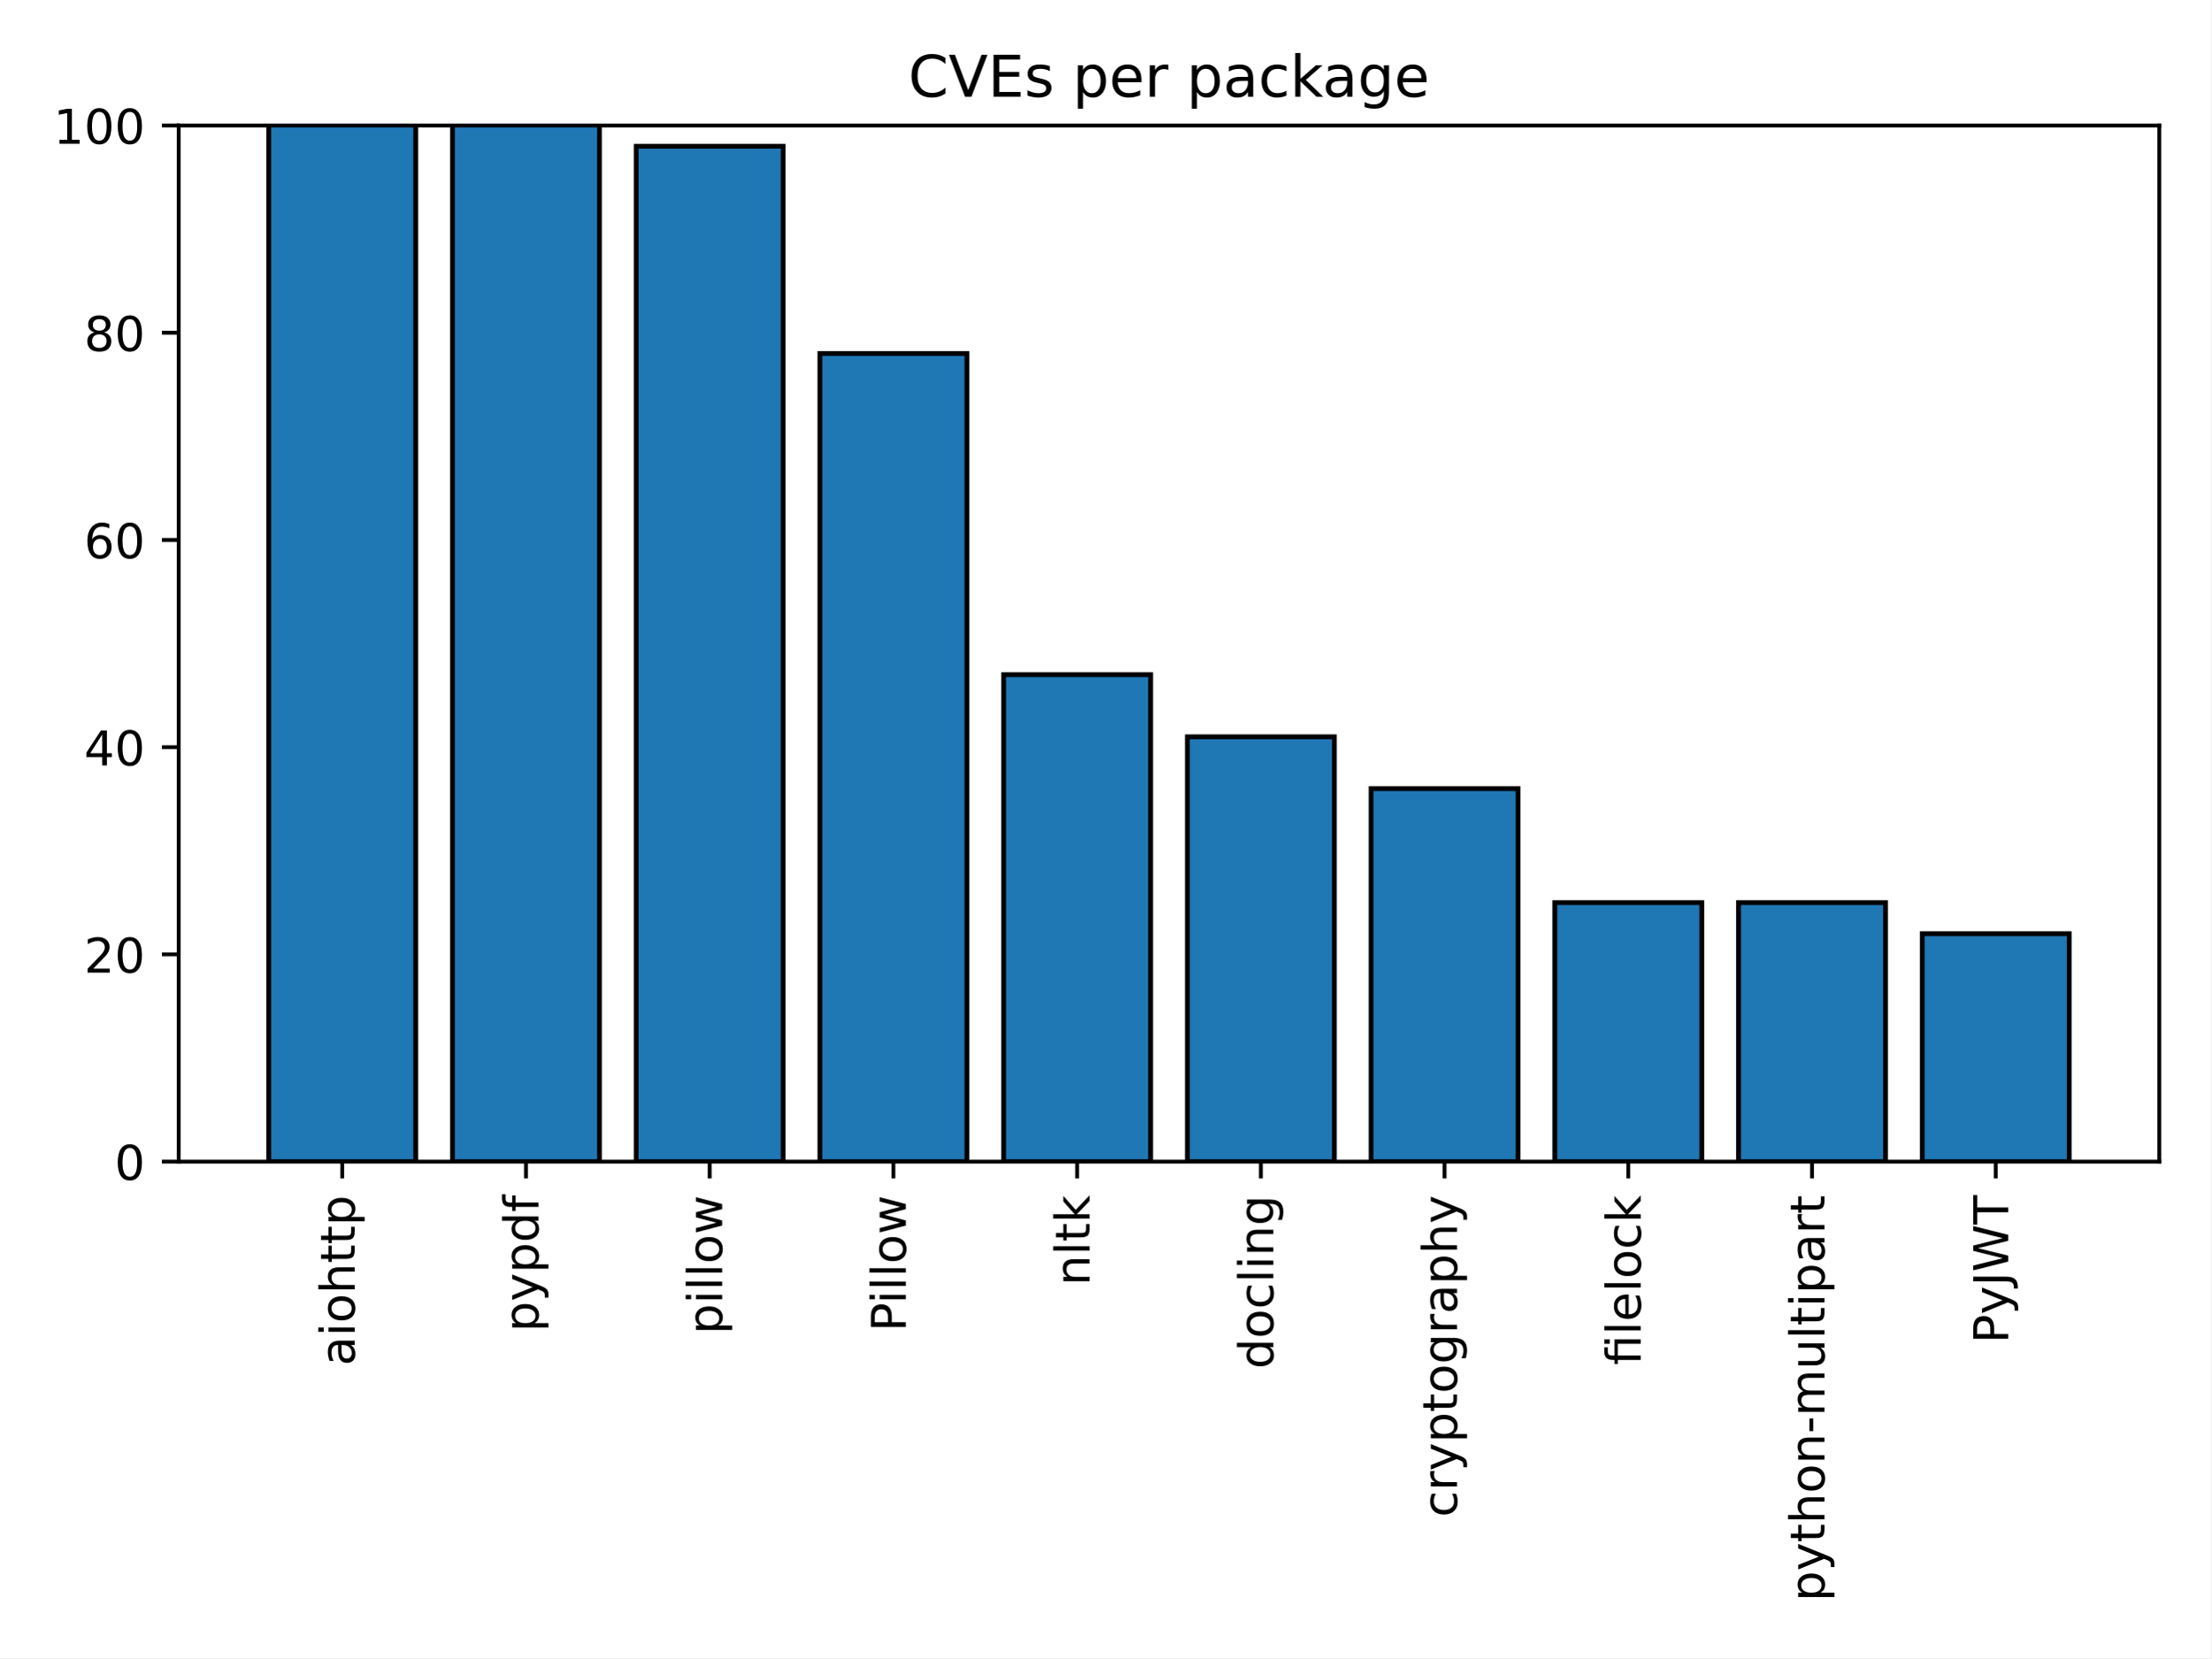
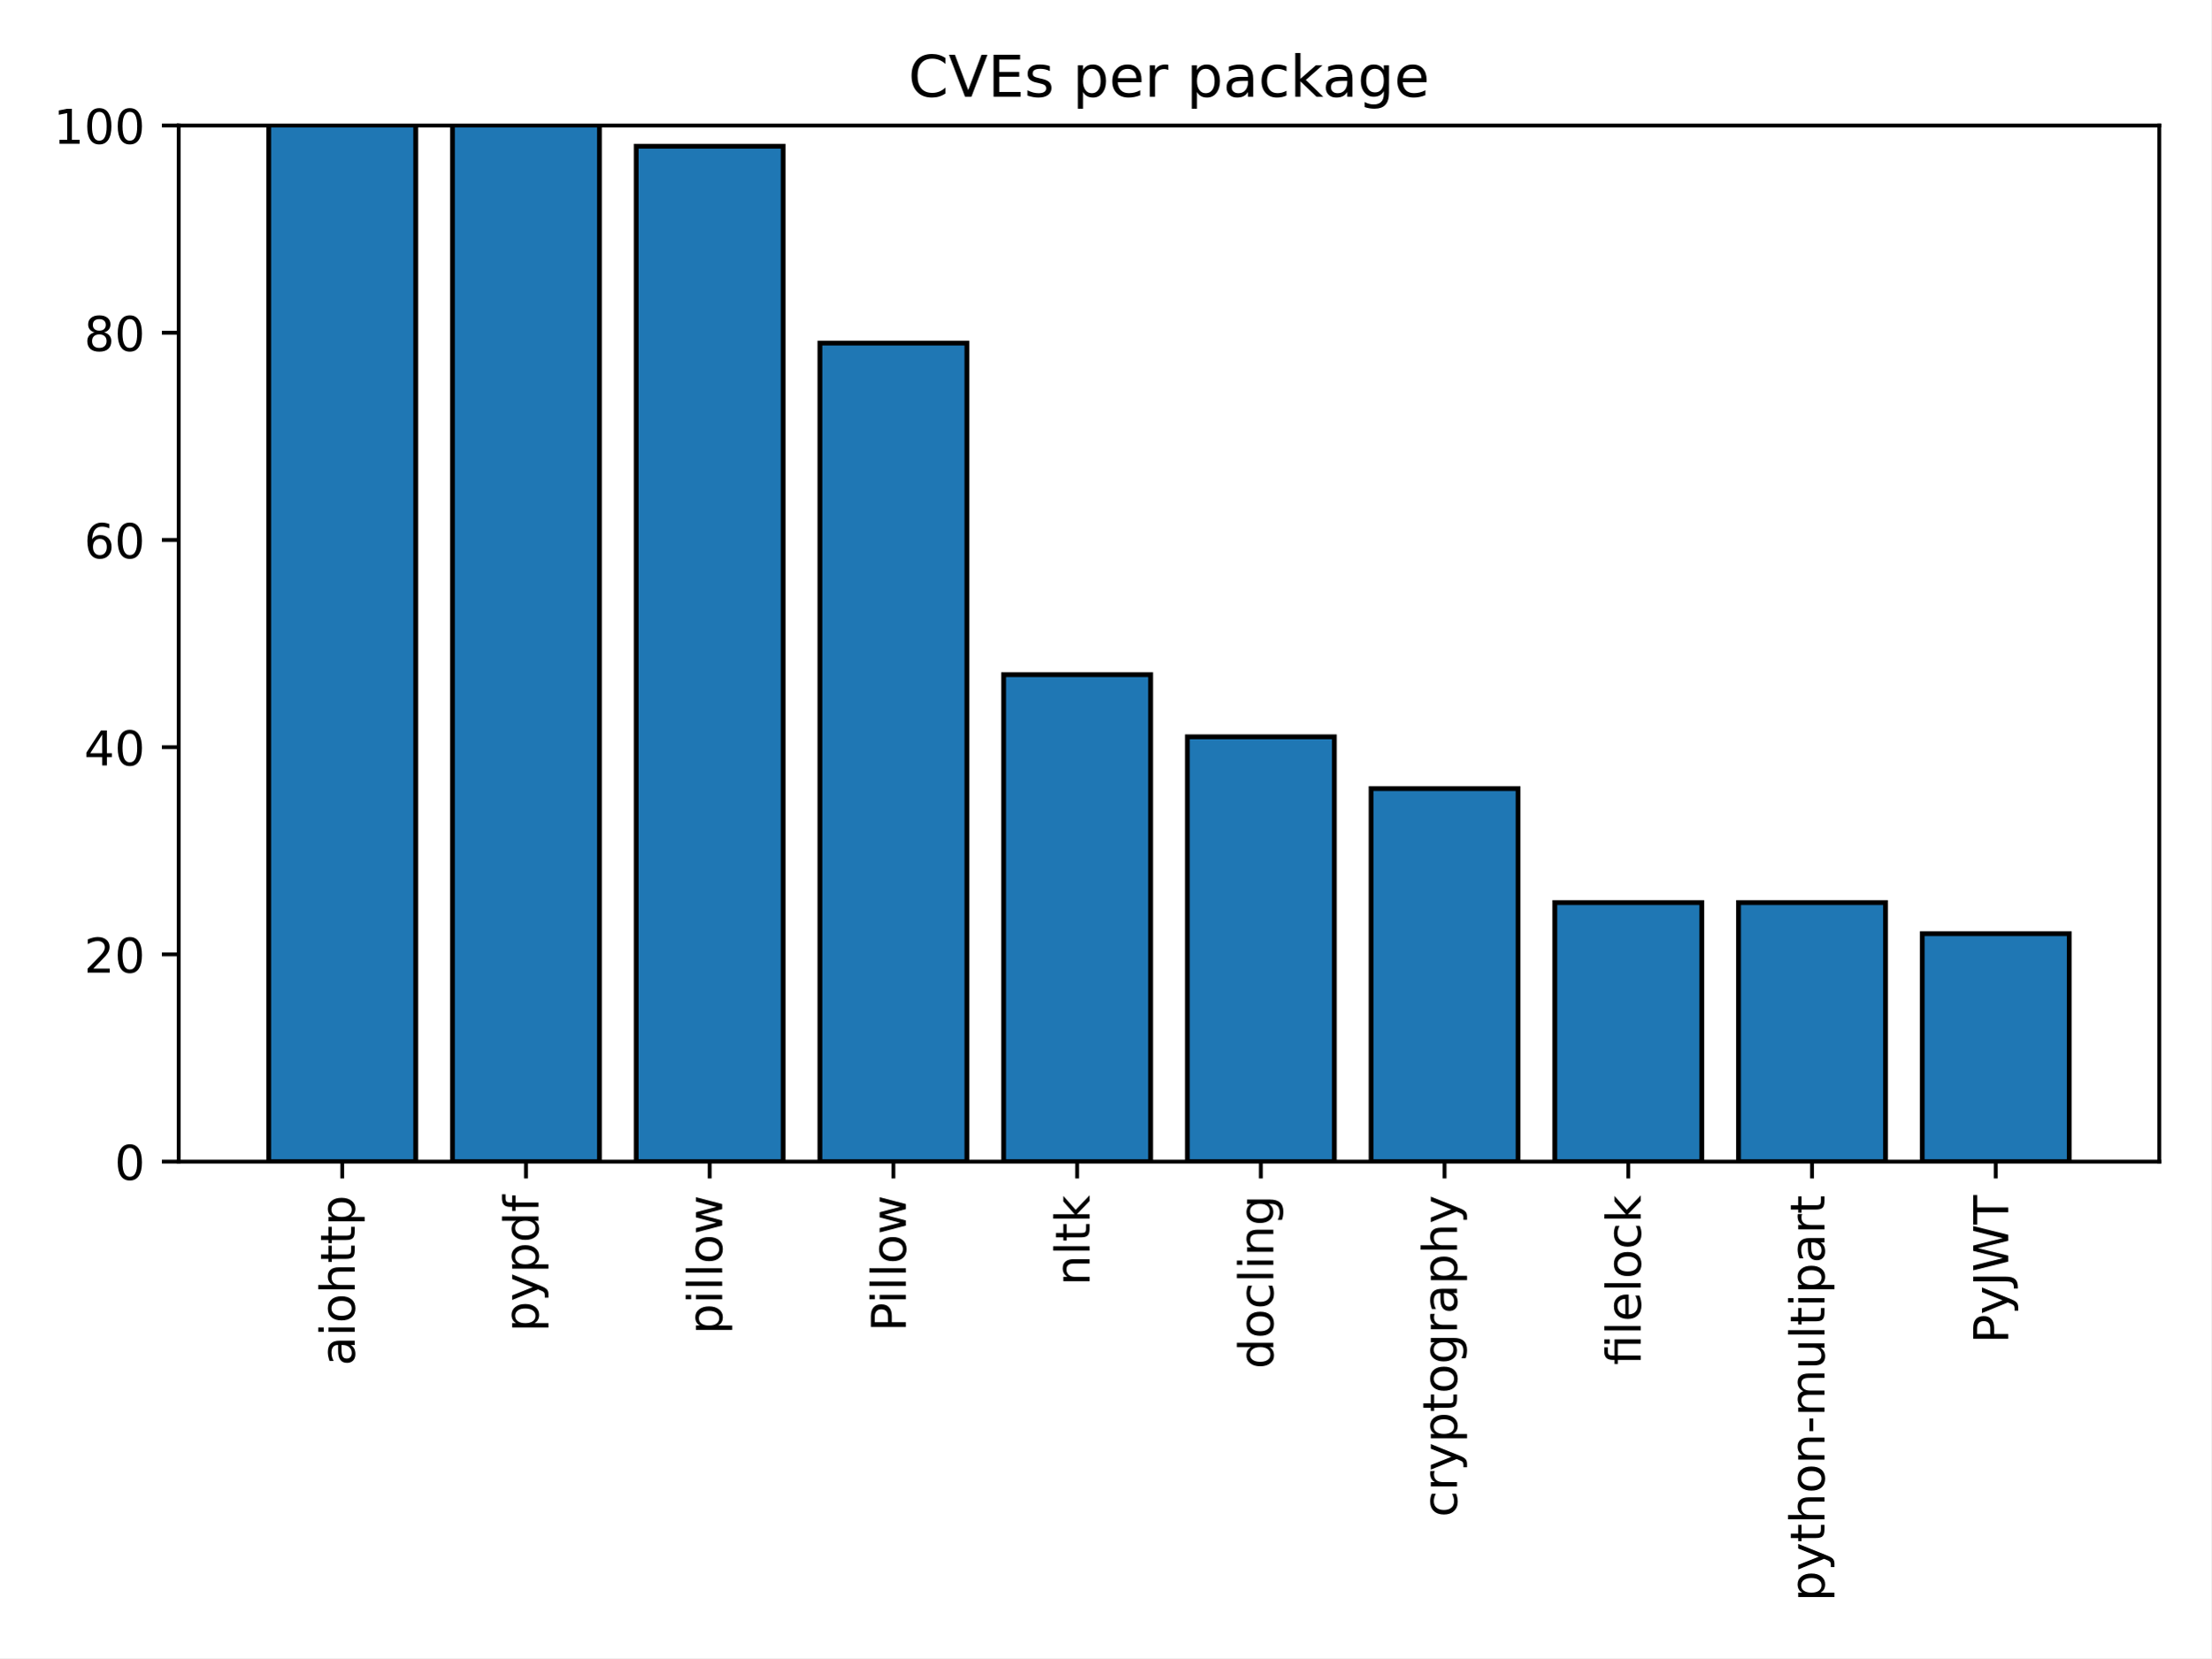
<svg xmlns="http://www.w3.org/2000/svg" xmlns:xlink="http://www.w3.org/1999/xlink" width="460.8pt" height="345.6pt" viewBox="0 0 460.8 345.6" version="1.1">
  <defs>
    <style type="text/css">*{stroke-linejoin: round; stroke-linecap: butt}</style>
  </defs>
  <g id="figure_1">
    <g id="patch_1">
      <path d="M 0 345.6  L 460.8 345.6  L 460.8 0  L 0 0  z " style="fill: #ffffff" />
    </g>
    <g id="axes_1">
      <g id="patch_2">
        <path d="M 37.24 242.12  L 450 242.12  L 450 26.16  L 37.24 26.16  z " style="fill: #ffffff" />
      </g>
      <g id="patch_3">
-         <path d="M 56.002 242.12  L 86.633 242.12  L 86.633 -96.937  L 56.002 -96.937  z " clip-path="url(#p6ca36bf06a)" style="fill: #1f77b4; stroke: #000000; stroke-linejoin: miter" />
+         <path d="M 56.002 242.12  L 86.633 242.12  L 86.633 -96.937  L 56.002 -96.937  z " clip-path="url(#pdcacdb0a35)" style="fill: #1f77b4; stroke: #000000; stroke-linejoin: miter" />
      </g>
      <g id="patch_4">
-         <path d="M 94.291 242.12  L 124.923 242.12  L 124.923 -88.299  L 94.291 -88.299  z " clip-path="url(#p6ca36bf06a)" style="fill: #1f77b4; stroke: #000000; stroke-linejoin: miter" />
+         <path d="M 94.291 242.12  L 124.923 242.12  L 124.923 -88.299  L 94.291 -88.299  z " clip-path="url(#pdcacdb0a35)" style="fill: #1f77b4; stroke: #000000; stroke-linejoin: miter" />
      </g>
      <g id="patch_5">
-         <path d="M 132.581 242.12  L 163.212 242.12  L 163.212 30.479  L 132.581 30.479  z " clip-path="url(#p6ca36bf06a)" style="fill: #1f77b4; stroke: #000000; stroke-linejoin: miter" />
+         <path d="M 132.581 242.12  L 163.212 242.12  L 163.212 30.479  L 132.581 30.479  z " clip-path="url(#pdcacdb0a35)" style="fill: #1f77b4; stroke: #000000; stroke-linejoin: miter" />
      </g>
      <g id="patch_6">
-         <path d="M 170.87 242.12  L 201.502 242.12  L 201.502 73.671  L 170.87 73.671  z " clip-path="url(#p6ca36bf06a)" style="fill: #1f77b4; stroke: #000000; stroke-linejoin: miter" />
+         <path d="M 170.87 242.12  L 201.502 242.12  L 201.502 71.512  L 170.87 71.512  z " clip-path="url(#pdcacdb0a35)" style="fill: #1f77b4; stroke: #000000; stroke-linejoin: miter" />
      </g>
      <g id="patch_7">
-         <path d="M 209.16 242.12  L 239.791 242.12  L 239.791 140.619  L 209.16 140.619  z " clip-path="url(#p6ca36bf06a)" style="fill: #1f77b4; stroke: #000000; stroke-linejoin: miter" />
+         <path d="M 209.16 242.12  L 239.791 242.12  L 239.791 140.619  L 209.16 140.619  z " clip-path="url(#pdcacdb0a35)" style="fill: #1f77b4; stroke: #000000; stroke-linejoin: miter" />
      </g>
      <g id="patch_8">
-         <path d="M 247.449 242.12  L 278.08 242.12  L 278.08 153.576  L 247.449 153.576  z " clip-path="url(#p6ca36bf06a)" style="fill: #1f77b4; stroke: #000000; stroke-linejoin: miter" />
+         <path d="M 247.449 242.12  L 278.08 242.12  L 278.08 153.576  L 247.449 153.576  z " clip-path="url(#pdcacdb0a35)" style="fill: #1f77b4; stroke: #000000; stroke-linejoin: miter" />
      </g>
      <g id="patch_9">
-         <path d="M 285.738 242.12  L 316.37 242.12  L 316.37 164.374  L 285.738 164.374  z " clip-path="url(#p6ca36bf06a)" style="fill: #1f77b4; stroke: #000000; stroke-linejoin: miter" />
+         <path d="M 285.738 242.12  L 316.37 242.12  L 316.37 164.374  L 285.738 164.374  z " clip-path="url(#pdcacdb0a35)" style="fill: #1f77b4; stroke: #000000; stroke-linejoin: miter" />
      </g>
      <g id="patch_10">
-         <path d="M 324.028 242.12  L 354.659 242.12  L 354.659 188.13  L 324.028 188.13  z " clip-path="url(#p6ca36bf06a)" style="fill: #1f77b4; stroke: #000000; stroke-linejoin: miter" />
+         <path d="M 324.028 242.12  L 354.659 242.12  L 354.659 188.13  L 324.028 188.13  z " clip-path="url(#pdcacdb0a35)" style="fill: #1f77b4; stroke: #000000; stroke-linejoin: miter" />
      </g>
      <g id="patch_11">
-         <path d="M 362.317 242.12  L 392.949 242.12  L 392.949 188.13  L 362.317 188.13  z " clip-path="url(#p6ca36bf06a)" style="fill: #1f77b4; stroke: #000000; stroke-linejoin: miter" />
+         <path d="M 362.317 242.12  L 392.949 242.12  L 392.949 188.13  L 362.317 188.13  z " clip-path="url(#pdcacdb0a35)" style="fill: #1f77b4; stroke: #000000; stroke-linejoin: miter" />
      </g>
      <g id="patch_12">
-         <path d="M 400.607 242.12  L 431.238 242.12  L 431.238 194.609  L 400.607 194.609  z " clip-path="url(#p6ca36bf06a)" style="fill: #1f77b4; stroke: #000000; stroke-linejoin: miter" />
+         <path d="M 400.607 242.12  L 431.238 242.12  L 431.238 194.609  L 400.607 194.609  z " clip-path="url(#pdcacdb0a35)" style="fill: #1f77b4; stroke: #000000; stroke-linejoin: miter" />
      </g>
      <g id="matplotlib.axis_1">
        <g id="xtick_1">
          <g id="line2d_1">
            <defs>
-               <path id="md932c19470" d="M 0 0  L 0 3.5  " style="stroke: #000000; stroke-width: 0.8" />
+               <path id="m8a4b778b6a" d="M 0 0  L 0 3.5  " style="stroke: #000000; stroke-width: 0.8" />
            </defs>
            <g>
-               <use xlink:href="#md932c19470" x="71.318" y="242.12" style="stroke: #000000; stroke-width: 0.8" />
+               <use xlink:href="#m8a4b778b6a" x="71.318" y="242.12" style="stroke: #000000; stroke-width: 0.8" />
            </g>
          </g>
          <g id="text_1">
            <g transform="translate(73.91563 284.6716) rotate(-90) scale(0.1 -0.1)">
              <defs>
                <path id="DejaVuSans-44" d="M 2194 1759  Q 1497 1759 1228 1600  Q 959 1441 959 1056  Q 959 750 1161 570  Q 1363 391 1709 391  Q 2188 391 2477 730  Q 2766 1069 2766 1631  L 2766 1759  L 2194 1759  z M 3341 1997  L 3341 0  L 2766 0  L 2766 531  Q 2569 213 2275 61  Q 1981 -91 1556 -91  Q 1019 -91 701 211  Q 384 513 384 1019  Q 384 1609 779 1909  Q 1175 2209 1959 2209  L 2766 2209  L 2766 2266  Q 2766 2663 2505 2880  Q 2244 3097 1772 3097  Q 1472 3097 1187 3025  Q 903 2953 641 2809  L 641 3341  Q 956 3463 1253 3523  Q 1550 3584 1831 3584  Q 2591 3584 2966 3190  Q 3341 2797 3341 1997  z " transform="scale(0.015625)" />
                <path id="DejaVuSans-4c" d="M 603 3500  L 1178 3500  L 1178 0  L 603 0  L 603 3500  z M 603 4863  L 1178 4863  L 1178 4134  L 603 4134  L 603 4863  z " transform="scale(0.015625)" />
                <path id="DejaVuSans-52" d="M 1959 3097  Q 1497 3097 1228 2736  Q 959 2375 959 1747  Q 959 1119 1226 758  Q 1494 397 1959 397  Q 2419 397 2687 759  Q 2956 1122 2956 1747  Q 2956 2369 2687 2733  Q 2419 3097 1959 3097  z M 1959 3584  Q 2709 3584 3137 3096  Q 3566 2609 3566 1747  Q 3566 888 3137 398  Q 2709 -91 1959 -91  Q 1206 -91 779 398  Q 353 888 353 1747  Q 353 2609 779 3096  Q 1206 3584 1959 3584  z " transform="scale(0.015625)" />
                <path id="DejaVuSans-4b" d="M 3513 2113  L 3513 0  L 2938 0  L 2938 2094  Q 2938 2591 2744 2837  Q 2550 3084 2163 3084  Q 1697 3084 1428 2787  Q 1159 2491 1159 1978  L 1159 0  L 581 0  L 581 4863  L 1159 4863  L 1159 2956  Q 1366 3272 1645 3428  Q 1925 3584 2291 3584  Q 2894 3584 3203 3211  Q 3513 2838 3513 2113  z " transform="scale(0.015625)" />
                <path id="DejaVuSans-57" d="M 1172 4494  L 1172 3500  L 2356 3500  L 2356 3053  L 1172 3053  L 1172 1153  Q 1172 725 1289 603  Q 1406 481 1766 481  L 2356 481  L 2356 0  L 1766 0  Q 1100 0 847 248  Q 594 497 594 1153  L 594 3053  L 172 3053  L 172 3500  L 594 3500  L 594 4494  L 1172 4494  z " transform="scale(0.015625)" />
                <path id="DejaVuSans-53" d="M 1159 525  L 1159 -1331  L 581 -1331  L 581 3500  L 1159 3500  L 1159 2969  Q 1341 3281 1617 3432  Q 1894 3584 2278 3584  Q 2916 3584 3314 3078  Q 3713 2572 3713 1747  Q 3713 922 3314 415  Q 2916 -91 2278 -91  Q 1894 -91 1617 61  Q 1341 213 1159 525  z M 3116 1747  Q 3116 2381 2855 2742  Q 2594 3103 2138 3103  Q 1681 3103 1420 2742  Q 1159 2381 1159 1747  Q 1159 1113 1420 752  Q 1681 391 2138 391  Q 2594 391 2855 752  Q 3116 1113 3116 1747  z " transform="scale(0.015625)" />
              </defs>
              <use xlink:href="#DejaVuSans-44" />
              <use xlink:href="#DejaVuSans-4c" transform="translate(61.28125 0)" />
              <use xlink:href="#DejaVuSans-52" transform="translate(89.0625 0)" />
              <use xlink:href="#DejaVuSans-4b" transform="translate(150.25 0)" />
              <use xlink:href="#DejaVuSans-57" transform="translate(213.625 0)" />
              <use xlink:href="#DejaVuSans-57" transform="translate(252.8281 0)" />
              <use xlink:href="#DejaVuSans-53" transform="translate(292.0312 0)" />
            </g>
          </g>
        </g>
        <g id="xtick_2">
          <g id="line2d_2">
            <g>
-               <use xlink:href="#md932c19470" x="109.607" y="242.12" style="stroke: #000000; stroke-width: 0.8" />
+               <use xlink:href="#m8a4b778b6a" x="109.607" y="242.12" style="stroke: #000000; stroke-width: 0.8" />
            </g>
          </g>
          <g id="text_2">
            <g transform="translate(112.2051 277.6044) rotate(-90) scale(0.1 -0.1)">
              <defs>
                <path id="DejaVuSans-5c" d="M 2059 -325  Q 1816 -950 1584 -1140  Q 1353 -1331 966 -1331  L 506 -1331  L 506 -850  L 844 -850  Q 1081 -850 1212 -737  Q 1344 -625 1503 -206  L 1606 56  L 191 3500  L 800 3500  L 1894 763  L 2988 3500  L 3597 3500  L 2059 -325  z " transform="scale(0.015625)" />
                <path id="DejaVuSans-47" d="M 2906 2969  L 2906 4863  L 3481 4863  L 3481 0  L 2906 0  L 2906 525  Q 2725 213 2448 61  Q 2172 -91 1784 -91  Q 1150 -91 751 415  Q 353 922 353 1747  Q 353 2572 751 3078  Q 1150 3584 1784 3584  Q 2172 3584 2448 3432  Q 2725 3281 2906 2969  z M 947 1747  Q 947 1113 1208 752  Q 1469 391 1925 391  Q 2381 391 2643 752  Q 2906 1113 2906 1747  Q 2906 2381 2643 2742  Q 2381 3103 1925 3103  Q 1469 3103 1208 2742  Q 947 2381 947 1747  z " transform="scale(0.015625)" />
                <path id="DejaVuSans-49" d="M 2375 4863  L 2375 4384  L 1825 4384  Q 1516 4384 1395 4259  Q 1275 4134 1275 3809  L 1275 3500  L 2222 3500  L 2222 3053  L 1275 3053  L 1275 0  L 697 0  L 697 3053  L 147 3053  L 147 3500  L 697 3500  L 697 3744  Q 697 4328 969 4595  Q 1241 4863 1831 4863  L 2375 4863  z " transform="scale(0.015625)" />
              </defs>
              <use xlink:href="#DejaVuSans-53" />
              <use xlink:href="#DejaVuSans-5c" transform="translate(63.48438 0)" />
              <use xlink:href="#DejaVuSans-53" transform="translate(122.6719 0)" />
              <use xlink:href="#DejaVuSans-47" transform="translate(186.1562 0)" />
              <use xlink:href="#DejaVuSans-49" transform="translate(249.6406 0)" />
            </g>
          </g>
        </g>
        <g id="xtick_3">
          <g id="line2d_3">
            <g>
-               <use xlink:href="#md932c19470" x="147.896" y="242.12" style="stroke: #000000; stroke-width: 0.8" />
+               <use xlink:href="#m8a4b778b6a" x="147.896" y="242.12" style="stroke: #000000; stroke-width: 0.8" />
            </g>
          </g>
          <g id="text_3">
            <g transform="translate(150.4945 278.0997) rotate(-90) scale(0.1 -0.1)">
              <defs>
                <path id="DejaVuSans-4f" d="M 603 4863  L 1178 4863  L 1178 0  L 603 0  L 603 4863  z " transform="scale(0.015625)" />
                <path id="DejaVuSans-5a" d="M 269 3500  L 844 3500  L 1563 769  L 2278 3500  L 2956 3500  L 3675 769  L 4391 3500  L 4966 3500  L 4050 0  L 3372 0  L 2619 2869  L 1863 0  L 1184 0  L 269 3500  z " transform="scale(0.015625)" />
              </defs>
              <use xlink:href="#DejaVuSans-53" />
              <use xlink:href="#DejaVuSans-4c" transform="translate(63.48438 0)" />
              <use xlink:href="#DejaVuSans-4f" transform="translate(91.26562 0)" />
              <use xlink:href="#DejaVuSans-4f" transform="translate(119.0469 0)" />
              <use xlink:href="#DejaVuSans-52" transform="translate(146.8281 0)" />
              <use xlink:href="#DejaVuSans-5a" transform="translate(208.0156 0)" />
            </g>
          </g>
        </g>
        <g id="xtick_4">
          <g id="line2d_4">
            <g>
-               <use xlink:href="#md932c19470" x="186.186" y="242.12" style="stroke: #000000; stroke-width: 0.8" />
+               <use xlink:href="#m8a4b778b6a" x="186.186" y="242.12" style="stroke: #000000; stroke-width: 0.8" />
            </g>
          </g>
          <g id="text_4">
            <g transform="translate(188.7839 277.5606) rotate(-90) scale(0.1 -0.1)">
              <defs>
                <path id="DejaVuSans-33" d="M 1259 4147  L 1259 2394  L 2053 2394  Q 2494 2394 2734 2622  Q 2975 2850 2975 3272  Q 2975 3691 2734 3919  Q 2494 4147 2053 4147  L 1259 4147  z M 628 4666  L 2053 4666  Q 2838 4666 3239 4311  Q 3641 3956 3641 3272  Q 3641 2581 3239 2228  Q 2838 1875 2053 1875  L 1259 1875  L 1259 0  L 628 0  L 628 4666  z " transform="scale(0.015625)" />
              </defs>
              <use xlink:href="#DejaVuSans-33" />
              <use xlink:href="#DejaVuSans-4c" transform="translate(58.09375 0)" />
              <use xlink:href="#DejaVuSans-4f" transform="translate(85.875 0)" />
              <use xlink:href="#DejaVuSans-4f" transform="translate(113.6562 0)" />
              <use xlink:href="#DejaVuSans-52" transform="translate(141.4375 0)" />
              <use xlink:href="#DejaVuSans-5a" transform="translate(202.625 0)" />
            </g>
          </g>
        </g>
        <g id="xtick_5">
          <g id="line2d_5">
            <g>
-               <use xlink:href="#md932c19470" x="224.475" y="242.12" style="stroke: #000000; stroke-width: 0.8" />
+               <use xlink:href="#m8a4b778b6a" x="224.475" y="242.12" style="stroke: #000000; stroke-width: 0.8" />
            </g>
          </g>
          <g id="text_5">
            <g transform="translate(227.0733 267.9466) rotate(-90) scale(0.1 -0.1)">
              <defs>
                <path id="DejaVuSans-51" d="M 3513 2113  L 3513 0  L 2938 0  L 2938 2094  Q 2938 2591 2744 2837  Q 2550 3084 2163 3084  Q 1697 3084 1428 2787  Q 1159 2491 1159 1978  L 1159 0  L 581 0  L 581 3500  L 1159 3500  L 1159 2956  Q 1366 3272 1645 3428  Q 1925 3584 2291 3584  Q 2894 3584 3203 3211  Q 3513 2838 3513 2113  z " transform="scale(0.015625)" />
                <path id="DejaVuSans-4e" d="M 581 4863  L 1159 4863  L 1159 1991  L 2875 3500  L 3609 3500  L 1753 1863  L 3688 0  L 2938 0  L 1159 1709  L 1159 0  L 581 0  L 581 4863  z " transform="scale(0.015625)" />
              </defs>
              <use xlink:href="#DejaVuSans-51" />
              <use xlink:href="#DejaVuSans-4f" transform="translate(63.375 0)" />
              <use xlink:href="#DejaVuSans-57" transform="translate(91.15625 0)" />
              <use xlink:href="#DejaVuSans-4e" transform="translate(130.3594 0)" />
            </g>
          </g>
        </g>
        <g id="xtick_6">
          <g id="line2d_6">
            <g>
-               <use xlink:href="#md932c19470" x="262.765" y="242.12" style="stroke: #000000; stroke-width: 0.8" />
+               <use xlink:href="#m8a4b778b6a" x="262.765" y="242.12" style="stroke: #000000; stroke-width: 0.8" />
            </g>
          </g>
          <g id="text_6">
            <g transform="translate(265.3628 285.3278) rotate(-90) scale(0.1 -0.1)">
              <defs>
                <path id="DejaVuSans-46" d="M 3122 3366  L 3122 2828  Q 2878 2963 2633 3030  Q 2388 3097 2138 3097  Q 1578 3097 1268 2742  Q 959 2388 959 1747  Q 959 1106 1268 751  Q 1578 397 2138 397  Q 2388 397 2633 464  Q 2878 531 3122 666  L 3122 134  Q 2881 22 2623 -34  Q 2366 -91 2075 -91  Q 1284 -91 818 406  Q 353 903 353 1747  Q 353 2603 823 3093  Q 1294 3584 2113 3584  Q 2378 3584 2631 3529  Q 2884 3475 3122 3366  z " transform="scale(0.015625)" />
                <path id="DejaVuSans-4a" d="M 2906 1791  Q 2906 2416 2648 2759  Q 2391 3103 1925 3103  Q 1463 3103 1205 2759  Q 947 2416 947 1791  Q 947 1169 1205 825  Q 1463 481 1925 481  Q 2391 481 2648 825  Q 2906 1169 2906 1791  z M 3481 434  Q 3481 -459 3084 -895  Q 2688 -1331 1869 -1331  Q 1566 -1331 1297 -1286  Q 1028 -1241 775 -1147  L 775 -588  Q 1028 -725 1275 -790  Q 1522 -856 1778 -856  Q 2344 -856 2625 -561  Q 2906 -266 2906 331  L 2906 616  Q 2728 306 2450 153  Q 2172 0 1784 0  Q 1141 0 747 490  Q 353 981 353 1791  Q 353 2603 747 3093  Q 1141 3584 1784 3584  Q 2172 3584 2450 3431  Q 2728 3278 2906 2969  L 2906 3500  L 3481 3500  L 3481 434  z " transform="scale(0.015625)" />
              </defs>
              <use xlink:href="#DejaVuSans-47" />
              <use xlink:href="#DejaVuSans-52" transform="translate(63.48438 0)" />
              <use xlink:href="#DejaVuSans-46" transform="translate(124.6719 0)" />
              <use xlink:href="#DejaVuSans-4f" transform="translate(179.6562 0)" />
              <use xlink:href="#DejaVuSans-4c" transform="translate(207.4375 0)" />
              <use xlink:href="#DejaVuSans-51" transform="translate(235.2188 0)" />
              <use xlink:href="#DejaVuSans-4a" transform="translate(298.5938 0)" />
            </g>
          </g>
        </g>
        <g id="xtick_7">
          <g id="line2d_7">
            <g>
-               <use xlink:href="#md932c19470" x="301.054" y="242.12" style="stroke: #000000; stroke-width: 0.8" />
+               <use xlink:href="#m8a4b778b6a" x="301.054" y="242.12" style="stroke: #000000; stroke-width: 0.8" />
            </g>
          </g>
          <g id="text_7">
            <g transform="translate(303.6522 316.2278) rotate(-90) scale(0.1 -0.1)">
              <defs>
                <path id="DejaVuSans-55" d="M 2631 2963  Q 2534 3019 2420 3045  Q 2306 3072 2169 3072  Q 1681 3072 1420 2755  Q 1159 2438 1159 1844  L 1159 0  L 581 0  L 581 3500  L 1159 3500  L 1159 2956  Q 1341 3275 1631 3429  Q 1922 3584 2338 3584  Q 2397 3584 2469 3576  Q 2541 3569 2628 3553  L 2631 2963  z " transform="scale(0.015625)" />
              </defs>
              <use xlink:href="#DejaVuSans-46" />
              <use xlink:href="#DejaVuSans-55" transform="translate(54.98438 0)" />
              <use xlink:href="#DejaVuSans-5c" transform="translate(96.09375 0)" />
              <use xlink:href="#DejaVuSans-53" transform="translate(155.2812 0)" />
              <use xlink:href="#DejaVuSans-57" transform="translate(218.7656 0)" />
              <use xlink:href="#DejaVuSans-52" transform="translate(257.9688 0)" />
              <use xlink:href="#DejaVuSans-4a" transform="translate(319.1562 0)" />
              <use xlink:href="#DejaVuSans-55" transform="translate(382.6406 0)" />
              <use xlink:href="#DejaVuSans-44" transform="translate(423.75 0)" />
              <use xlink:href="#DejaVuSans-53" transform="translate(485.0312 0)" />
              <use xlink:href="#DejaVuSans-4b" transform="translate(548.5156 0)" />
              <use xlink:href="#DejaVuSans-5c" transform="translate(611.8906 0)" />
            </g>
          </g>
        </g>
        <g id="xtick_8">
          <g id="line2d_8">
            <g>
-               <use xlink:href="#md932c19470" x="339.344" y="242.12" style="stroke: #000000; stroke-width: 0.8" />
+               <use xlink:href="#m8a4b778b6a" x="339.344" y="242.12" style="stroke: #000000; stroke-width: 0.8" />
            </g>
          </g>
          <g id="text_8">
            <g transform="translate(341.9416 284.5356) rotate(-90) scale(0.1 -0.1)">
              <defs>
                <path id="DejaVuSans-13af" d="M 3431 3500  L 3431 0  L 2853 0  L 2853 3053  L 1275 3053  L 1275 0  L 697 0  L 697 3053  L 147 3053  L 147 3500  L 697 3500  L 697 3744  Q 697 4316 967 4589  Q 1238 4863 1797 4863  L 2375 4863  L 2375 4384  L 1825 4384  Q 1516 4384 1395 4259  Q 1275 4134 1275 3809  L 1275 3500  L 3431 3500  z M 2853 4856  L 3431 4856  L 3431 4128  L 2853 4128  L 2853 4856  z " transform="scale(0.015625)" />
                <path id="DejaVuSans-48" d="M 3597 1894  L 3597 1613  L 953 1613  Q 991 1019 1311 708  Q 1631 397 2203 397  Q 2534 397 2845 478  Q 3156 559 3463 722  L 3463 178  Q 3153 47 2828 -22  Q 2503 -91 2169 -91  Q 1331 -91 842 396  Q 353 884 353 1716  Q 353 2575 817 3079  Q 1281 3584 2069 3584  Q 2775 3584 3186 3129  Q 3597 2675 3597 1894  z M 3022 2063  Q 3016 2534 2758 2815  Q 2500 3097 2075 3097  Q 1594 3097 1305 2825  Q 1016 2553 972 2059  L 3022 2063  z " transform="scale(0.015625)" />
              </defs>
              <use xlink:href="#DejaVuSans-13af" />
              <use xlink:href="#DejaVuSans-4f" transform="translate(62.98438 0)" />
              <use xlink:href="#DejaVuSans-48" transform="translate(90.76562 0)" />
              <use xlink:href="#DejaVuSans-4f" transform="translate(152.2969 0)" />
              <use xlink:href="#DejaVuSans-52" transform="translate(180.0781 0)" />
              <use xlink:href="#DejaVuSans-46" transform="translate(241.2656 0)" />
              <use xlink:href="#DejaVuSans-4e" transform="translate(296.25 0)" />
            </g>
          </g>
        </g>
        <g id="xtick_9">
          <g id="line2d_9">
            <g>
-               <use xlink:href="#md932c19470" x="377.633" y="242.12" style="stroke: #000000; stroke-width: 0.8" />
+               <use xlink:href="#m8a4b778b6a" x="377.633" y="242.12" style="stroke: #000000; stroke-width: 0.8" />
            </g>
          </g>
          <g id="text_9">
            <g transform="translate(380.231 333.7716) rotate(-90) scale(0.1 -0.1)">
              <defs>
                <path id="DejaVuSans-10" d="M 313 2009  L 1997 2009  L 1997 1497  L 313 1497  L 313 2009  z " transform="scale(0.015625)" />
                <path id="DejaVuSans-50" d="M 3328 2828  Q 3544 3216 3844 3400  Q 4144 3584 4550 3584  Q 5097 3584 5394 3201  Q 5691 2819 5691 2113  L 5691 0  L 5113 0  L 5113 2094  Q 5113 2597 4934 2840  Q 4756 3084 4391 3084  Q 3944 3084 3684 2787  Q 3425 2491 3425 1978  L 3425 0  L 2847 0  L 2847 2094  Q 2847 2600 2669 2842  Q 2491 3084 2119 3084  Q 1678 3084 1418 2786  Q 1159 2488 1159 1978  L 1159 0  L 581 0  L 581 3500  L 1159 3500  L 1159 2956  Q 1356 3278 1631 3431  Q 1906 3584 2284 3584  Q 2666 3584 2933 3390  Q 3200 3197 3328 2828  z " transform="scale(0.015625)" />
                <path id="DejaVuSans-58" d="M 544 1381  L 544 3500  L 1119 3500  L 1119 1403  Q 1119 906 1312 657  Q 1506 409 1894 409  Q 2359 409 2629 706  Q 2900 1003 2900 1516  L 2900 3500  L 3475 3500  L 3475 0  L 2900 0  L 2900 538  Q 2691 219 2414 64  Q 2138 -91 1772 -91  Q 1169 -91 856 284  Q 544 659 544 1381  z M 1991 3584  L 1991 3584  z " transform="scale(0.015625)" />
              </defs>
              <use xlink:href="#DejaVuSans-53" />
              <use xlink:href="#DejaVuSans-5c" transform="translate(63.48438 0)" />
              <use xlink:href="#DejaVuSans-57" transform="translate(122.6719 0)" />
              <use xlink:href="#DejaVuSans-4b" transform="translate(161.875 0)" />
              <use xlink:href="#DejaVuSans-52" transform="translate(225.25 0)" />
              <use xlink:href="#DejaVuSans-51" transform="translate(286.4375 0)" />
              <use xlink:href="#DejaVuSans-10" transform="translate(349.8125 0)" />
              <use xlink:href="#DejaVuSans-50" transform="translate(385.8906 0)" />
              <use xlink:href="#DejaVuSans-58" transform="translate(483.2969 0)" />
              <use xlink:href="#DejaVuSans-4f" transform="translate(546.6719 0)" />
              <use xlink:href="#DejaVuSans-57" transform="translate(574.4531 0)" />
              <use xlink:href="#DejaVuSans-4c" transform="translate(613.6562 0)" />
              <use xlink:href="#DejaVuSans-53" transform="translate(641.4375 0)" />
              <use xlink:href="#DejaVuSans-44" transform="translate(704.9219 0)" />
              <use xlink:href="#DejaVuSans-55" transform="translate(766.2031 0)" />
              <use xlink:href="#DejaVuSans-57" transform="translate(807.3125 0)" />
            </g>
          </g>
        </g>
        <g id="xtick_10">
          <g id="line2d_10">
            <g>
-               <use xlink:href="#md932c19470" x="415.922" y="242.12" style="stroke: #000000; stroke-width: 0.8" />
+               <use xlink:href="#m8a4b778b6a" x="415.922" y="242.12" style="stroke: #000000; stroke-width: 0.8" />
            </g>
          </g>
          <g id="text_10">
            <g transform="translate(418.5201 280.0138) rotate(-90) scale(0.1 -0.1)">
              <defs>
                <path id="DejaVuSans-2d" d="M 628 4666  L 1259 4666  L 1259 325  Q 1259 -519 939 -900  Q 619 -1281 -91 -1281  L -331 -1281  L -331 -750  L -134 -750  Q 284 -750 456 -515  Q 628 -281 628 325  L 628 4666  z " transform="scale(0.015625)" />
                <path id="DejaVuSans-3a" d="M 213 4666  L 850 4666  L 1831 722  L 2809 4666  L 3519 4666  L 4500 722  L 5478 4666  L 6119 4666  L 4947 0  L 4153 0  L 3169 4050  L 2175 0  L 1381 0  L 213 4666  z " transform="scale(0.015625)" />
                <path id="DejaVuSans-37" d="M -19 4666  L 3928 4666  L 3928 4134  L 2272 4134  L 2272 0  L 1638 0  L 1638 4134  L -19 4134  L -19 4666  z " transform="scale(0.015625)" />
              </defs>
              <use xlink:href="#DejaVuSans-33" />
              <use xlink:href="#DejaVuSans-5c" transform="translate(60.29688 0)" />
              <use xlink:href="#DejaVuSans-2d" transform="translate(119.4844 0)" />
              <use xlink:href="#DejaVuSans-3a" transform="translate(148.9844 0)" />
              <use xlink:href="#DejaVuSans-37" transform="translate(247.8594 0)" />
            </g>
          </g>
        </g>
      </g>
      <g id="matplotlib.axis_2">
        <g id="ytick_1">
          <g id="line2d_11">
            <defs>
-               <path id="mac6471e993" d="M 0 0  L -3.5 0  " style="stroke: #000000; stroke-width: 0.8" />
+               <path id="mda15eb62f0" d="M 0 0  L -3.5 0  " style="stroke: #000000; stroke-width: 0.8" />
            </defs>
            <g>
-               <use xlink:href="#mac6471e993" x="37.24" y="242.12" style="stroke: #000000; stroke-width: 0.8" />
+               <use xlink:href="#mda15eb62f0" x="37.24" y="242.12" style="stroke: #000000; stroke-width: 0.8" />
            </g>
          </g>
          <g id="text_11">
            <g transform="translate(23.8775 245.9188) scale(0.1 -0.1)">
              <defs>
                <path id="DejaVuSans-13" d="M 2034 4250  Q 1547 4250 1301 3770  Q 1056 3291 1056 2328  Q 1056 1369 1301 889  Q 1547 409 2034 409  Q 2525 409 2770 889  Q 3016 1369 3016 2328  Q 3016 3291 2770 3770  Q 2525 4250 2034 4250  z M 2034 4750  Q 2819 4750 3233 4129  Q 3647 3509 3647 2328  Q 3647 1150 3233 529  Q 2819 -91 2034 -91  Q 1250 -91 836 529  Q 422 1150 422 2328  Q 422 3509 836 4129  Q 1250 4750 2034 4750  z " transform="scale(0.015625)" />
              </defs>
              <use xlink:href="#DejaVuSans-13" />
            </g>
          </g>
        </g>
        <g id="ytick_2">
          <g id="line2d_12">
            <g>
-               <use xlink:href="#mac6471e993" x="37.24" y="198.928" style="stroke: #000000; stroke-width: 0.8" />
+               <use xlink:href="#mda15eb62f0" x="37.24" y="198.928" style="stroke: #000000; stroke-width: 0.8" />
            </g>
          </g>
          <g id="text_12">
            <g transform="translate(17.515 202.7268) scale(0.1 -0.1)">
              <defs>
                <path id="DejaVuSans-15" d="M 1228 531  L 3431 531  L 3431 0  L 469 0  L 469 531  Q 828 903 1448 1529  Q 2069 2156 2228 2338  Q 2531 2678 2651 2914  Q 2772 3150 2772 3378  Q 2772 3750 2511 3984  Q 2250 4219 1831 4219  Q 1534 4219 1204 4116  Q 875 4013 500 3803  L 500 4441  Q 881 4594 1212 4672  Q 1544 4750 1819 4750  Q 2544 4750 2975 4387  Q 3406 4025 3406 3419  Q 3406 3131 3298 2873  Q 3191 2616 2906 2266  Q 2828 2175 2409 1742  Q 1991 1309 1228 531  z " transform="scale(0.015625)" />
              </defs>
              <use xlink:href="#DejaVuSans-15" />
              <use xlink:href="#DejaVuSans-13" transform="translate(63.625 0)" />
            </g>
          </g>
        </g>
        <g id="ytick_3">
          <g id="line2d_13">
            <g>
-               <use xlink:href="#mac6471e993" x="37.24" y="155.736" style="stroke: #000000; stroke-width: 0.8" />
+               <use xlink:href="#mda15eb62f0" x="37.24" y="155.736" style="stroke: #000000; stroke-width: 0.8" />
            </g>
          </g>
          <g id="text_13">
            <g transform="translate(17.515 159.5348) scale(0.1 -0.1)">
              <defs>
                <path id="DejaVuSans-17" d="M 2419 4116  L 825 1625  L 2419 1625  L 2419 4116  z M 2253 4666  L 3047 4666  L 3047 1625  L 3713 1625  L 3713 1100  L 3047 1100  L 3047 0  L 2419 0  L 2419 1100  L 313 1100  L 313 1709  L 2253 4666  z " transform="scale(0.015625)" />
              </defs>
              <use xlink:href="#DejaVuSans-17" />
              <use xlink:href="#DejaVuSans-13" transform="translate(63.625 0)" />
            </g>
          </g>
        </g>
        <g id="ytick_4">
          <g id="line2d_14">
            <g>
-               <use xlink:href="#mac6471e993" x="37.24" y="112.544" style="stroke: #000000; stroke-width: 0.8" />
+               <use xlink:href="#mda15eb62f0" x="37.24" y="112.544" style="stroke: #000000; stroke-width: 0.8" />
            </g>
          </g>
          <g id="text_14">
            <g transform="translate(17.515 116.3428) scale(0.1 -0.1)">
              <defs>
                <path id="DejaVuSans-19" d="M 2113 2584  Q 1688 2584 1439 2293  Q 1191 2003 1191 1497  Q 1191 994 1439 701  Q 1688 409 2113 409  Q 2538 409 2786 701  Q 3034 994 3034 1497  Q 3034 2003 2786 2293  Q 2538 2584 2113 2584  z M 3366 4563  L 3366 3988  Q 3128 4100 2886 4159  Q 2644 4219 2406 4219  Q 1781 4219 1451 3797  Q 1122 3375 1075 2522  Q 1259 2794 1537 2939  Q 1816 3084 2150 3084  Q 2853 3084 3261 2657  Q 3669 2231 3669 1497  Q 3669 778 3244 343  Q 2819 -91 2113 -91  Q 1303 -91 875 529  Q 447 1150 447 2328  Q 447 3434 972 4092  Q 1497 4750 2381 4750  Q 2619 4750 2861 4703  Q 3103 4656 3366 4563  z " transform="scale(0.015625)" />
              </defs>
              <use xlink:href="#DejaVuSans-19" />
              <use xlink:href="#DejaVuSans-13" transform="translate(63.625 0)" />
            </g>
          </g>
        </g>
        <g id="ytick_5">
          <g id="line2d_15">
            <g>
-               <use xlink:href="#mac6471e993" x="37.24" y="69.352" style="stroke: #000000; stroke-width: 0.8" />
+               <use xlink:href="#mda15eb62f0" x="37.24" y="69.352" style="stroke: #000000; stroke-width: 0.8" />
            </g>
          </g>
          <g id="text_15">
            <g transform="translate(17.515 73.15083) scale(0.1 -0.1)">
              <defs>
                <path id="DejaVuSans-1b" d="M 2034 2216  Q 1584 2216 1326 1975  Q 1069 1734 1069 1313  Q 1069 891 1326 650  Q 1584 409 2034 409  Q 2484 409 2743 651  Q 3003 894 3003 1313  Q 3003 1734 2745 1975  Q 2488 2216 2034 2216  z M 1403 2484  Q 997 2584 770 2862  Q 544 3141 544 3541  Q 544 4100 942 4425  Q 1341 4750 2034 4750  Q 2731 4750 3128 4425  Q 3525 4100 3525 3541  Q 3525 3141 3298 2862  Q 3072 2584 2669 2484  Q 3125 2378 3379 2068  Q 3634 1759 3634 1313  Q 3634 634 3220 271  Q 2806 -91 2034 -91  Q 1263 -91 848 271  Q 434 634 434 1313  Q 434 1759 690 2068  Q 947 2378 1403 2484  z M 1172 3481  Q 1172 3119 1398 2916  Q 1625 2713 2034 2713  Q 2441 2713 2670 2916  Q 2900 3119 2900 3481  Q 2900 3844 2670 4047  Q 2441 4250 2034 4250  Q 1625 4250 1398 4047  Q 1172 3844 1172 3481  z " transform="scale(0.015625)" />
              </defs>
              <use xlink:href="#DejaVuSans-1b" />
              <use xlink:href="#DejaVuSans-13" transform="translate(63.625 0)" />
            </g>
          </g>
        </g>
        <g id="ytick_6">
          <g id="line2d_16">
            <g>
-               <use xlink:href="#mac6471e993" x="37.24" y="26.16" style="stroke: #000000; stroke-width: 0.8" />
+               <use xlink:href="#mda15eb62f0" x="37.24" y="26.16" style="stroke: #000000; stroke-width: 0.8" />
            </g>
          </g>
          <g id="text_16">
            <g transform="translate(11.1525 29.95883) scale(0.1 -0.1)">
              <defs>
                <path id="DejaVuSans-14" d="M 794 531  L 1825 531  L 1825 4091  L 703 3866  L 703 4441  L 1819 4666  L 2450 4666  L 2450 531  L 3481 531  L 3481 0  L 794 0  L 794 531  z " transform="scale(0.015625)" />
              </defs>
              <use xlink:href="#DejaVuSans-14" />
              <use xlink:href="#DejaVuSans-13" transform="translate(63.625 0)" />
              <use xlink:href="#DejaVuSans-13" transform="translate(127.25 0)" />
            </g>
          </g>
        </g>
      </g>
      <g id="patch_13">
        <path d="M 37.24 242.12  L 37.24 26.16  " style="fill: none; stroke: #000000; stroke-width: 0.8; stroke-linejoin: miter; stroke-linecap: square" />
      </g>
      <g id="patch_14">
        <path d="M 450 242.12  L 450 26.16  " style="fill: none; stroke: #000000; stroke-width: 0.8; stroke-linejoin: miter; stroke-linecap: square" />
      </g>
      <g id="patch_15">
        <path d="M 37.24 242.12  L 450 242.12  " style="fill: none; stroke: #000000; stroke-width: 0.8; stroke-linejoin: miter; stroke-linecap: square" />
      </g>
      <g id="patch_16">
        <path d="M 37.24 26.16  L 450 26.16  " style="fill: none; stroke: #000000; stroke-width: 0.8; stroke-linejoin: miter; stroke-linecap: square" />
      </g>
      <g id="text_17">
        <g transform="translate(189.2956 20.16) scale(0.12 -0.12)">
          <defs>
            <path id="DejaVuSans-26" d="M 4122 4306  L 4122 3641  Q 3803 3938 3442 4084  Q 3081 4231 2675 4231  Q 1875 4231 1450 3742  Q 1025 3253 1025 2328  Q 1025 1406 1450 917  Q 1875 428 2675 428  Q 3081 428 3442 575  Q 3803 722 4122 1019  L 4122 359  Q 3791 134 3420 21  Q 3050 -91 2638 -91  Q 1578 -91 968 557  Q 359 1206 359 2328  Q 359 3453 968 4101  Q 1578 4750 2638 4750  Q 3056 4750 3426 4639  Q 3797 4528 4122 4306  z " transform="scale(0.015625)" />
            <path id="DejaVuSans-39" d="M 1831 0  L 50 4666  L 709 4666  L 2188 738  L 3669 4666  L 4325 4666  L 2547 0  L 1831 0  z " transform="scale(0.015625)" />
            <path id="DejaVuSans-28" d="M 628 4666  L 3578 4666  L 3578 4134  L 1259 4134  L 1259 2753  L 3481 2753  L 3481 2222  L 1259 2222  L 1259 531  L 3634 531  L 3634 0  L 628 0  L 628 4666  z " transform="scale(0.015625)" />
            <path id="DejaVuSans-56" d="M 2834 3397  L 2834 2853  Q 2591 2978 2328 3040  Q 2066 3103 1784 3103  Q 1356 3103 1142 2972  Q 928 2841 928 2578  Q 928 2378 1081 2264  Q 1234 2150 1697 2047  L 1894 2003  Q 2506 1872 2764 1633  Q 3022 1394 3022 966  Q 3022 478 2636 193  Q 2250 -91 1575 -91  Q 1294 -91 989 -36  Q 684 19 347 128  L 347 722  Q 666 556 975 473  Q 1284 391 1588 391  Q 1994 391 2212 530  Q 2431 669 2431 922  Q 2431 1156 2273 1281  Q 2116 1406 1581 1522  L 1381 1569  Q 847 1681 609 1914  Q 372 2147 372 2553  Q 372 3047 722 3315  Q 1072 3584 1716 3584  Q 2034 3584 2315 3537  Q 2597 3491 2834 3397  z " transform="scale(0.015625)" />
            <path id="DejaVuSans-3" transform="scale(0.015625)" />
          </defs>
          <use xlink:href="#DejaVuSans-26" />
          <use xlink:href="#DejaVuSans-39" transform="translate(69.82812 0)" />
          <use xlink:href="#DejaVuSans-28" transform="translate(138.2344 0)" />
          <use xlink:href="#DejaVuSans-56" transform="translate(201.4219 0)" />
          <use xlink:href="#DejaVuSans-3" transform="translate(253.5156 0)" />
          <use xlink:href="#DejaVuSans-53" transform="translate(285.2969 0)" />
          <use xlink:href="#DejaVuSans-48" transform="translate(348.7812 0)" />
          <use xlink:href="#DejaVuSans-55" transform="translate(410.3125 0)" />
          <use xlink:href="#DejaVuSans-3" transform="translate(451.4219 0)" />
          <use xlink:href="#DejaVuSans-53" transform="translate(483.2031 0)" />
          <use xlink:href="#DejaVuSans-44" transform="translate(546.6875 0)" />
          <use xlink:href="#DejaVuSans-46" transform="translate(607.9688 0)" />
          <use xlink:href="#DejaVuSans-4e" transform="translate(662.9531 0)" />
          <use xlink:href="#DejaVuSans-44" transform="translate(719.1094 0)" />
          <use xlink:href="#DejaVuSans-4a" transform="translate(780.3906 0)" />
          <use xlink:href="#DejaVuSans-48" transform="translate(843.875 0)" />
        </g>
      </g>
    </g>
  </g>
  <defs>
-     <clipPath id="p6ca36bf06a">
+     <clipPath id="pdcacdb0a35">
      <rect x="37.24" y="26.16" width="412.76" height="215.96" />
    </clipPath>
  </defs>
</svg>
